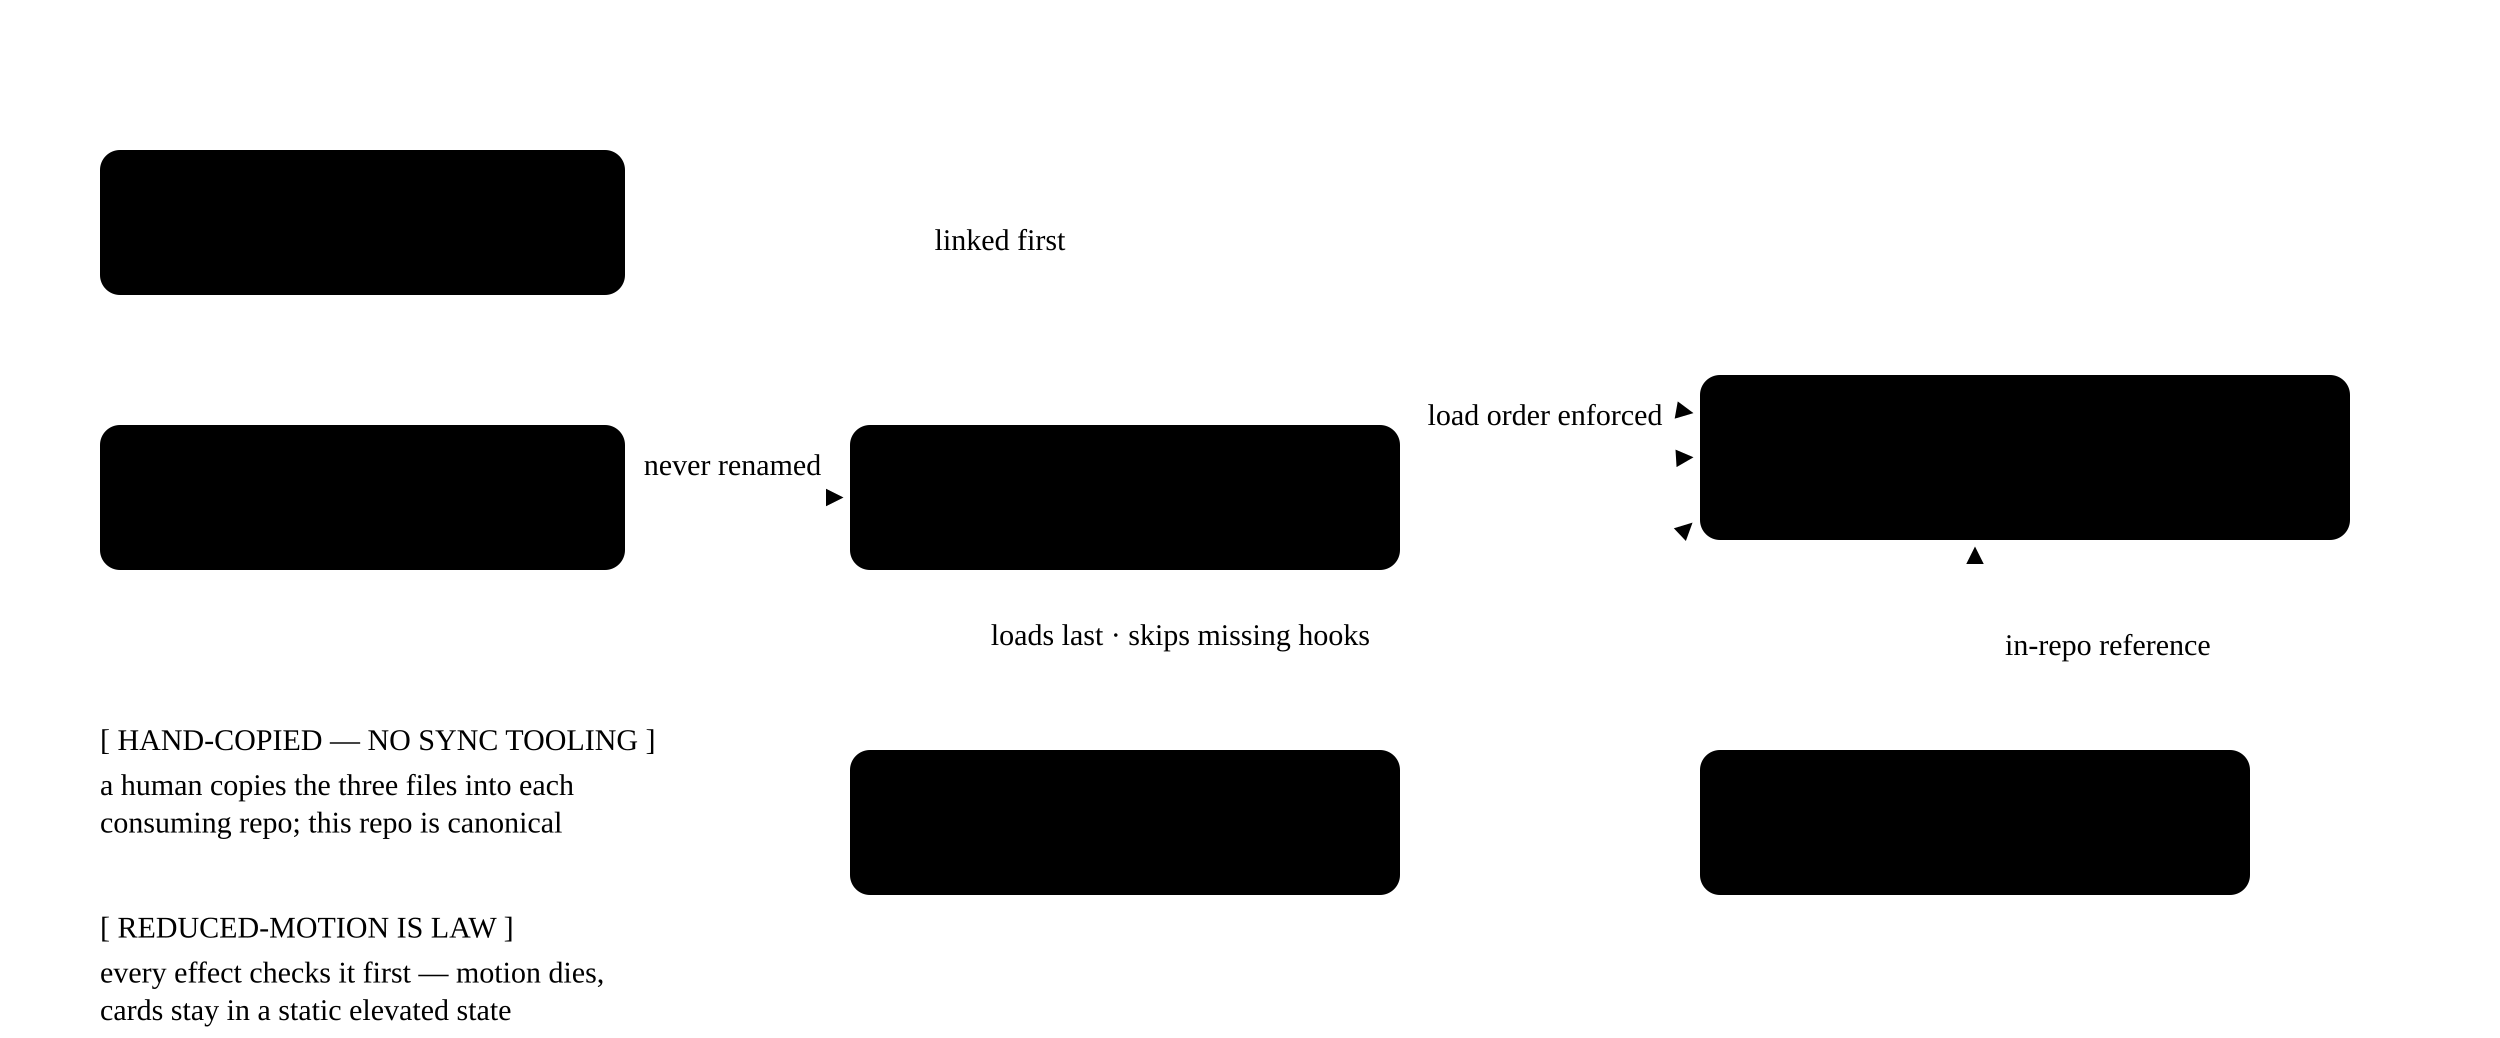
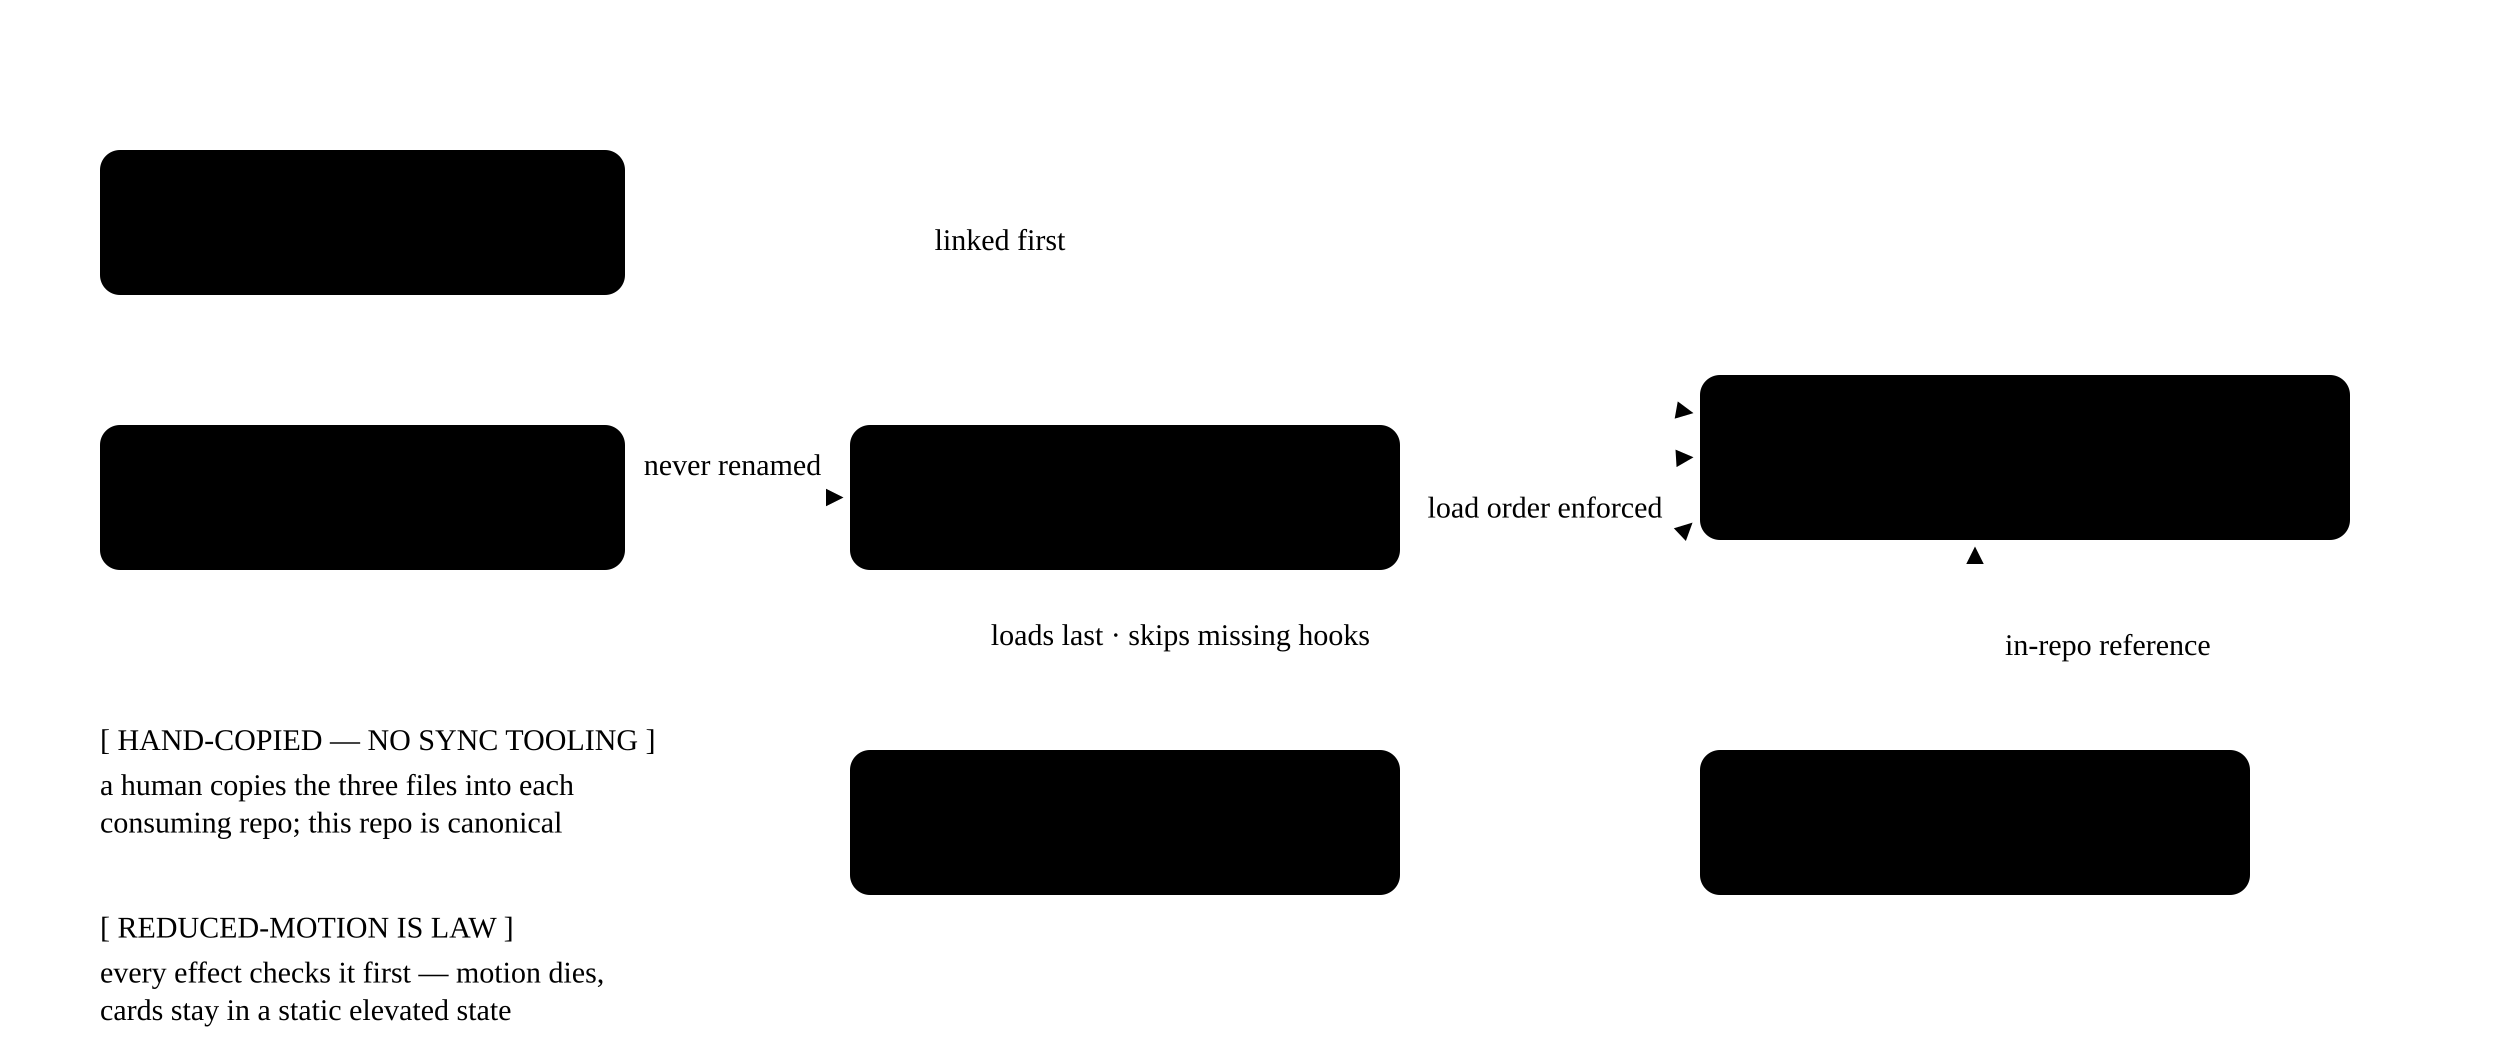
<svg viewBox="0 0 1000 415" role="img" aria-label="Style Library data flow. A consuming page links Google Fonts first, then tokens.css, then style.css — order enforced. tokens.css defines the root custom properties and style.css consumes them via var(). effects.js loads last, runs on DOMContentLoaded, and silently skips missing optional hooks; every motion branch checks prefers-reduced-motion first. The in-repo index.html is the reference build showing every component. Downstream, a human hand-copies the three files into each consuming repo — no sync tooling.">
  <defs>
    <marker id="sl-a" viewBox="0 0 10 10" refX="8" refY="5" markerWidth="7" markerHeight="7" orient="auto-start-reverse">
      <path d="M0 0L10 5L0 10z" class="dg-arrow-a" />
    </marker>
    <marker id="sl-m" viewBox="0 0 10 10" refX="8" refY="5" markerWidth="7" markerHeight="7" orient="auto-start-reverse">
      <path d="M0 0L10 5L0 10z" class="dg-arrow-m" />
    </marker>
  </defs>
  <g class="dg-edge e-fonts e-page">
    <path d="M250 89 L676 165" marker-end="url(#sl-m)" />
    <text x="400" y="100" text-anchor="middle">linked first</text>
  </g>
  <g class="dg-edge gold e-tokens e-style">
    <path d="M250 199 H336" marker-end="url(#sl-a)" />
    <text x="293" y="190" text-anchor="middle">never renamed</text>
  </g>
  <g class="dg-edge gold e-style e-page">
    <path d="M560 190 L676 183" marker-end="url(#sl-a)" />
-     <text x="618" y="170" text-anchor="middle">load order enforced</text>
+     <text x="618" y="207" text-anchor="middle">load order enforced</text>
  </g>
  <g class="dg-edge e-fx e-page">
    <path d="M560 320 L676 210" marker-end="url(#sl-m)" />
    <text x="548" y="258" text-anchor="end">loads last · skips missing hooks</text>
  </g>
  <g class="dg-edge dash e-demo e-page">
    <path d="M790 296 V220" marker-end="url(#sl-m)" />
    <text x="802" y="262">in-repo reference</text>
  </g>
  <g class="dg-node" data-n="fonts">
    <rect x="40" y="60" width="210" height="58" rx="8" />
    <text class="n" x="145" y="84" text-anchor="middle">GOOGLE FONTS</text>
    <text class="r" x="145" y="102" text-anchor="middle">the only external dependency</text>
  </g>
  <g class="dg-node" data-n="tokens">
    <rect x="40" y="170" width="210" height="58" rx="8" />
    <text class="n" x="145" y="194" text-anchor="middle">TOKENS.CSS</text>
    <text class="r" x="145" y="212" text-anchor="middle">root custom properties</text>
  </g>
  <g class="dg-node" data-n="style">
    <rect x="340" y="170" width="220" height="58" rx="8" />
    <text class="n" x="450" y="194" text-anchor="middle">STYLE.CSS</text>
    <text class="r" x="450" y="212" text-anchor="middle">consumes tokens via var()</text>
  </g>
  <g class="dg-node" data-n="page">
    <rect x="680" y="150" width="260" height="66" rx="8" />
    <text class="n" x="810" y="174" text-anchor="middle">CONSUMING PAGE</text>
    <text class="r" x="810" y="192" text-anchor="middle">scaffolding markup · wrapper</text>
    <text class="r" x="810" y="206" text-anchor="middle">effects.js on DOMContentLoaded</text>
  </g>
  <g class="dg-node" data-n="fx">
    <rect x="340" y="300" width="220" height="58" rx="8" />
    <text class="n" x="450" y="324" text-anchor="middle">EFFECTS.JS</text>
    <text class="r" x="450" y="342" text-anchor="middle">one IIFE · motion-checked</text>
  </g>
  <g class="dg-node" data-n="demo">
    <rect x="680" y="300" width="220" height="58" rx="8" />
    <text class="n" x="790" y="324" text-anchor="middle">INDEX.HTML</text>
    <text class="r" x="790" y="342" text-anchor="middle">demo of every component</text>
  </g>
  <text class="dg-callout" x="40" y="300">[ HAND-COPIED — NO SYNC TOOLING ]</text>
  <text class="dg-callout-sub" x="40" y="318">a human copies the three files into each</text>
  <text class="dg-callout-sub" x="40" y="333">consuming repo; this repo is canonical</text>
  <text class="dg-callout" x="40" y="375">[ REDUCED-MOTION IS LAW ]</text>
  <text class="dg-callout-sub" x="40" y="393">every effect checks it first — motion dies,</text>
  <text class="dg-callout-sub" x="40" y="408">cards stay in a static elevated state</text>
</svg>
